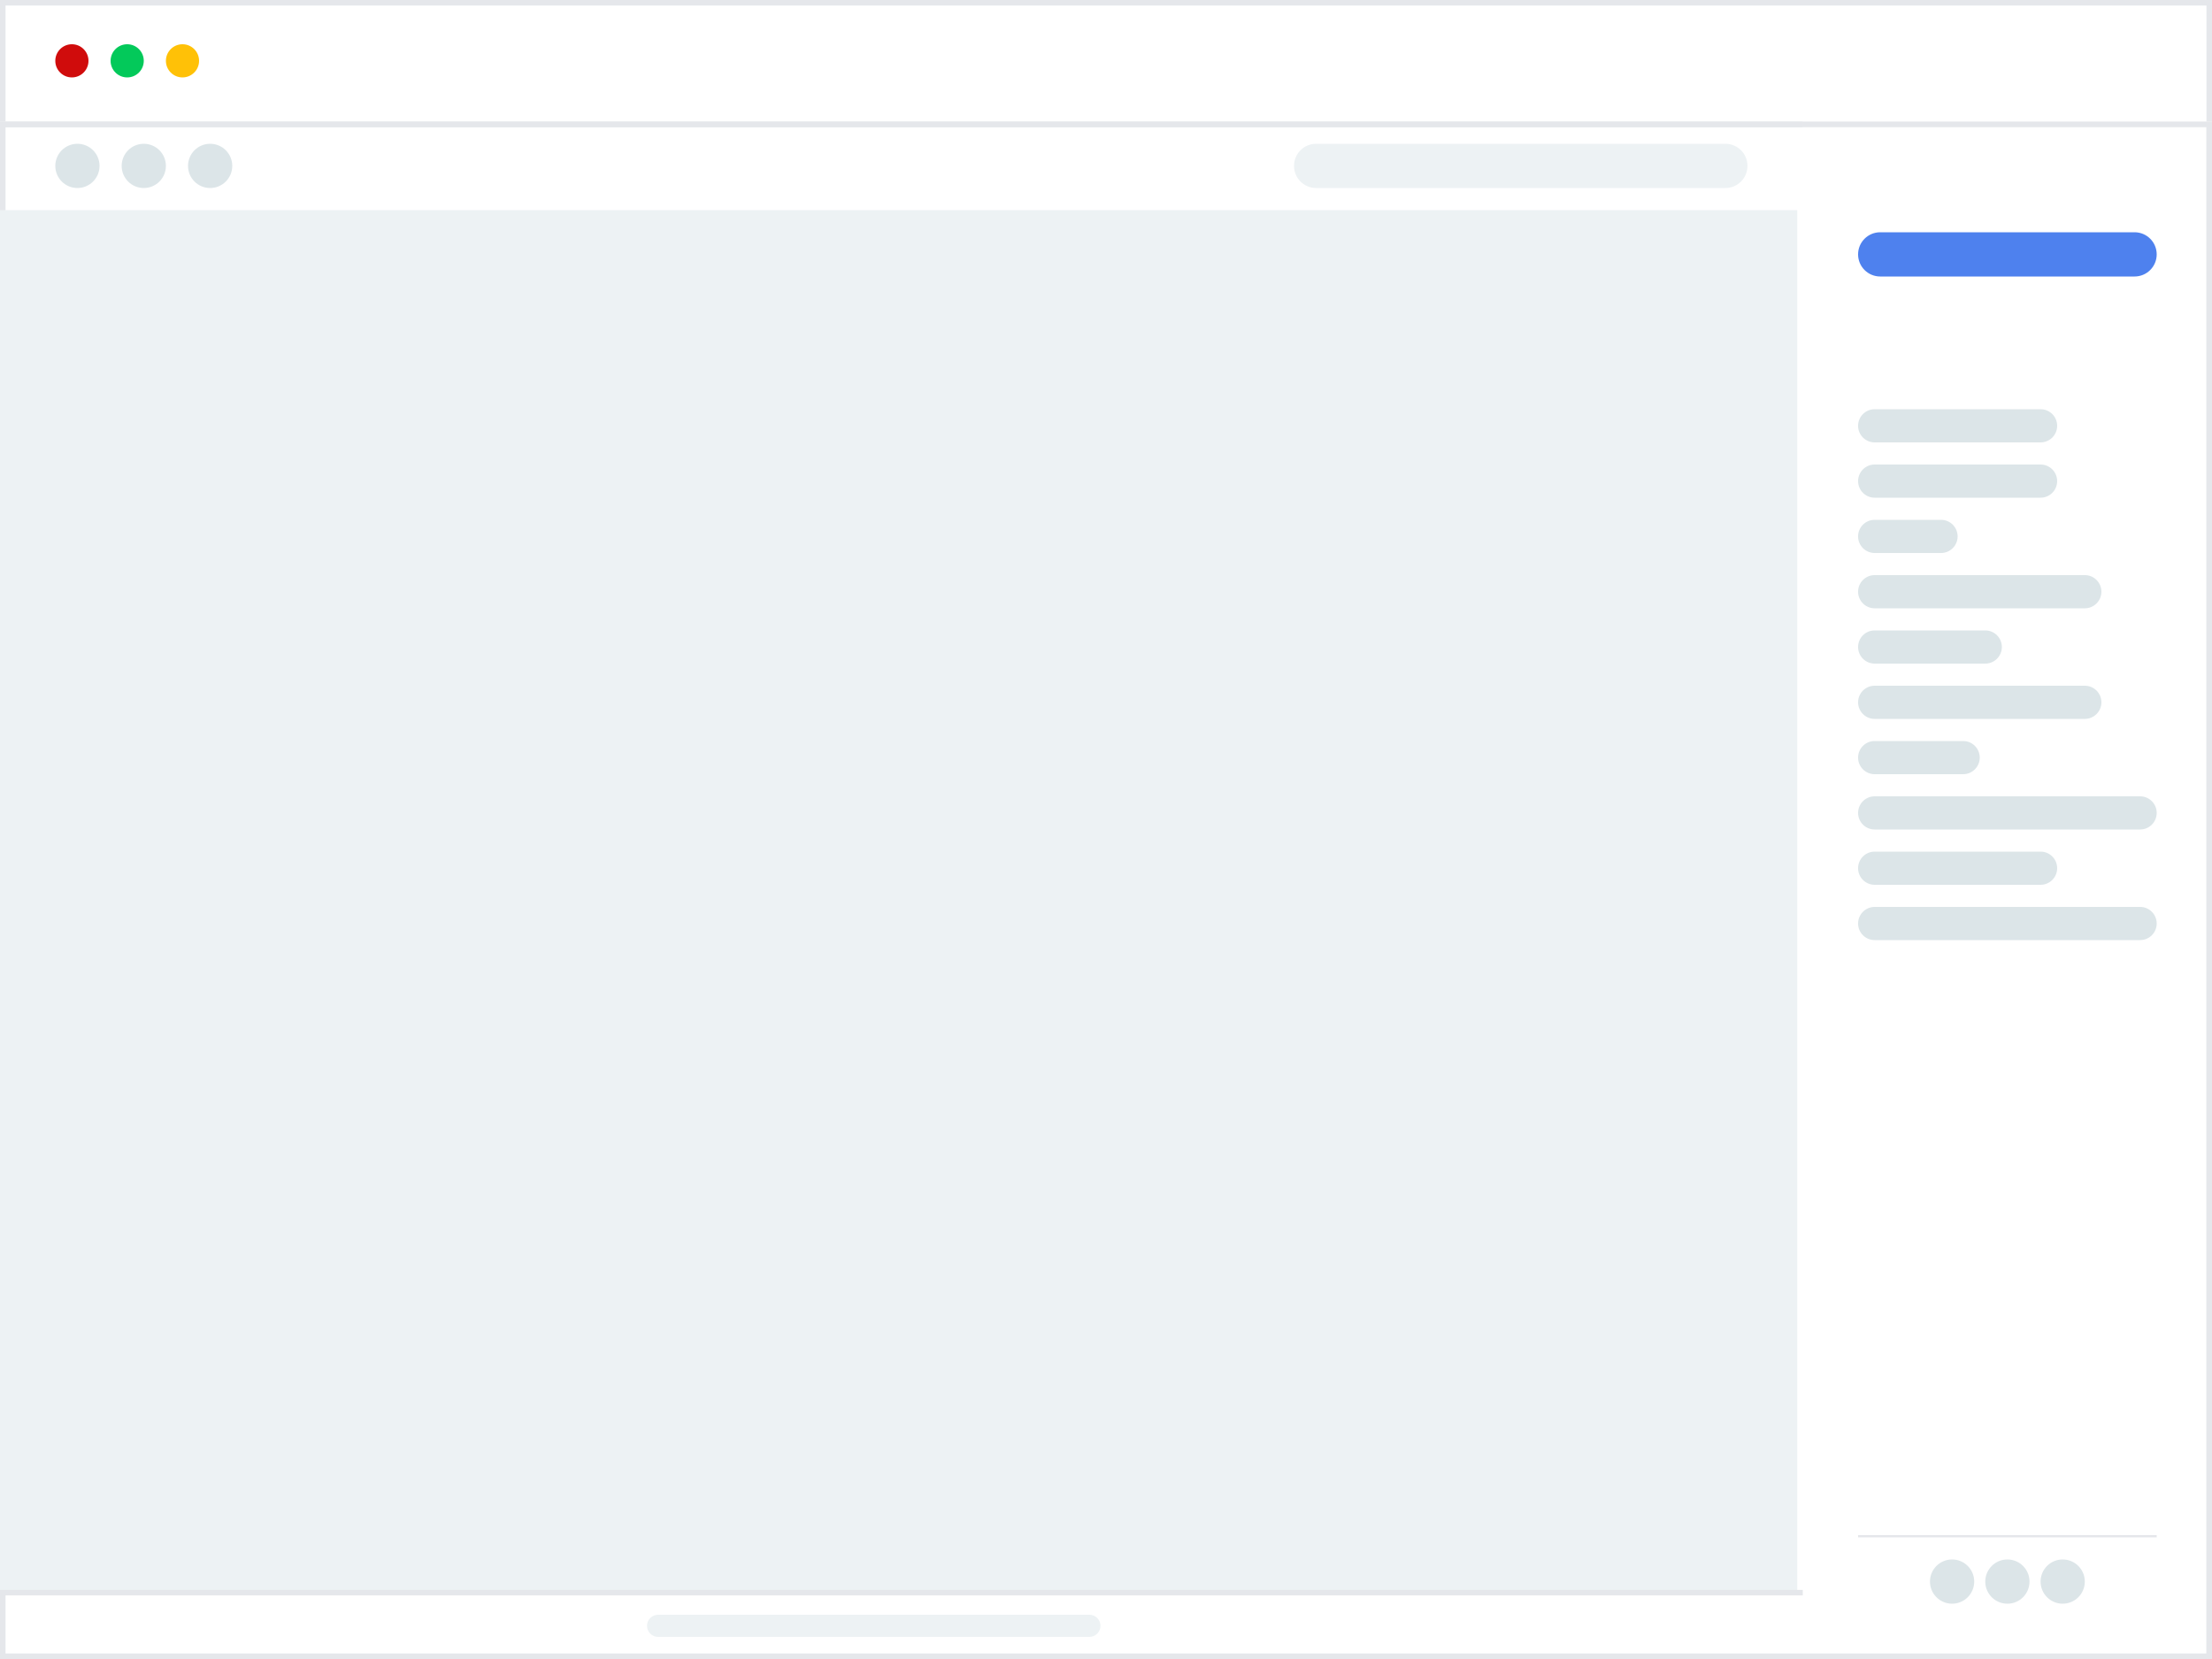
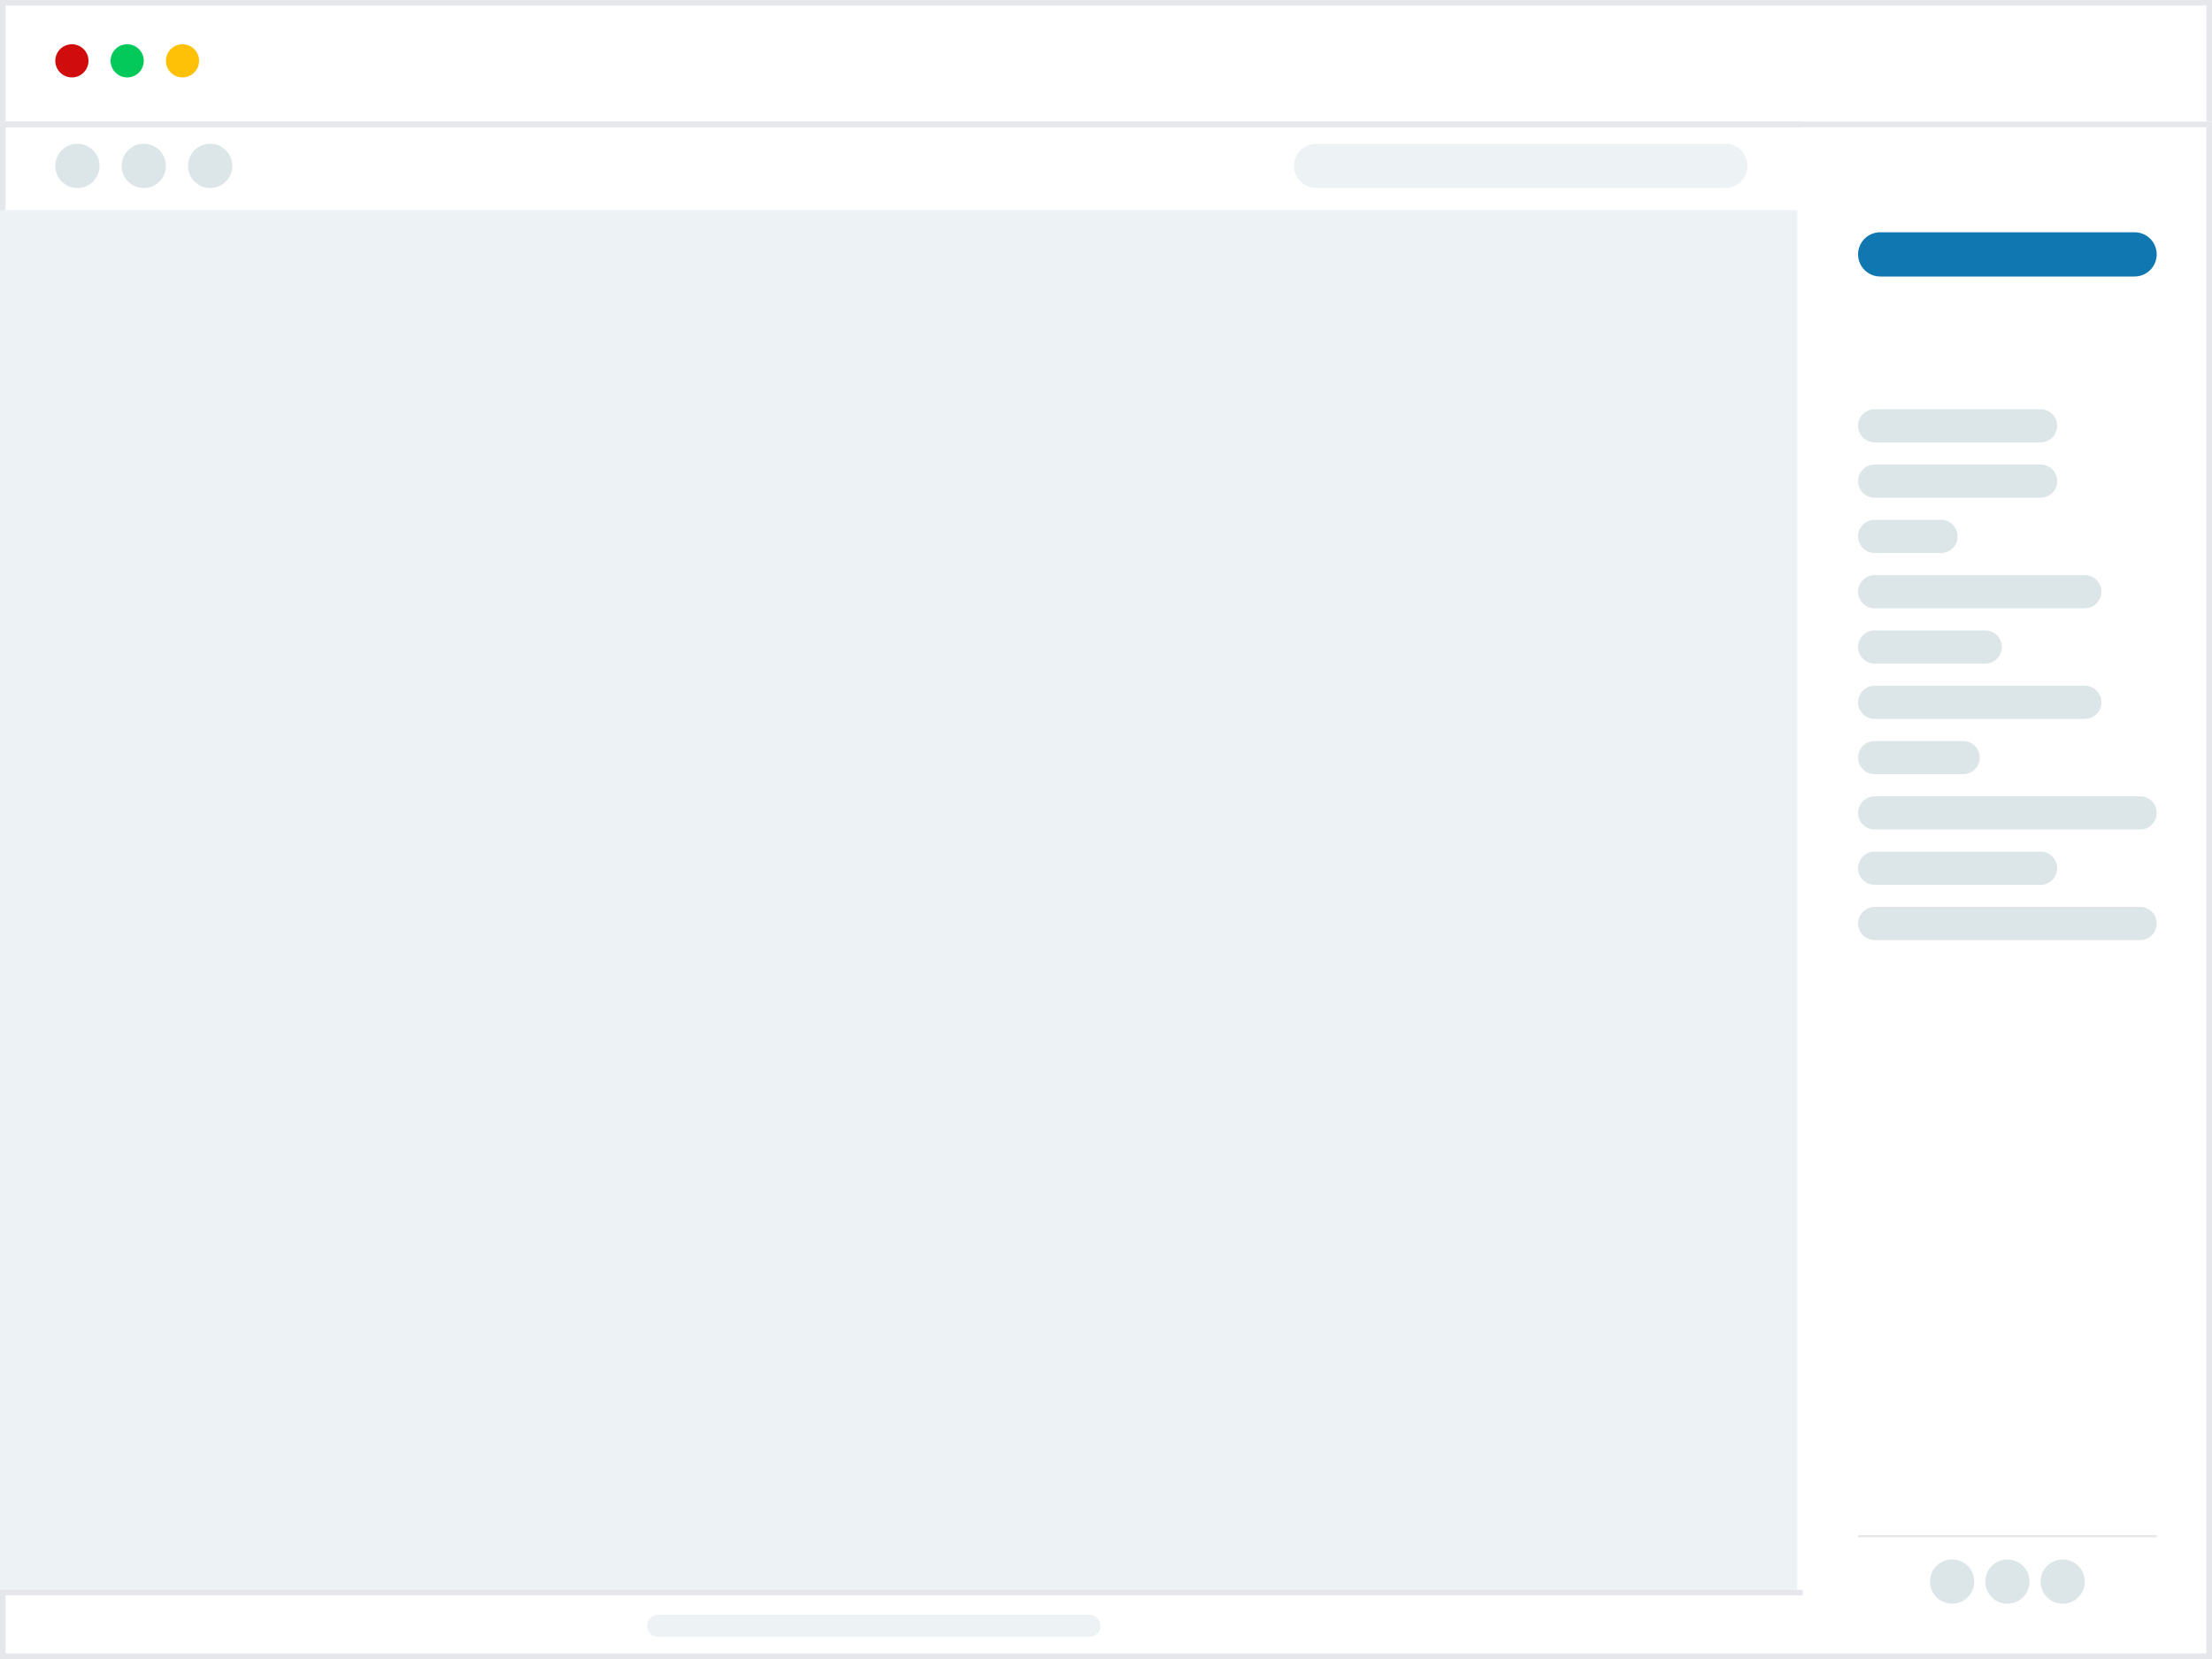
<svg xmlns="http://www.w3.org/2000/svg" width="200" height="150" viewBox="0 0 200 150" fill="none">
  <mask id="path-1-inside-1_1066_41017" fill="white">
    <path d="M0 0H200V11H0V0Z" />
  </mask>
  <path d="M0 0H200V11H0V0Z" fill="white" />
  <path d="M0 0V-0.5H-0.5V0H0ZM200 0H200.5V-0.5H200V0ZM0 0.5H200V-0.5H0V0.5ZM199.5 0V11H200.5V0H199.5ZM0.5 11V0H-0.5V11H0.5Z" fill="#E5E7EB" mask="url(#path-1-inside-1_1066_41017)" />
  <circle cx="6.5" cy="5.5" r="1.5" fill="#D00C0C" />
  <circle cx="11.5" cy="5.5" r="1.5" fill="#03C95A" />
  <circle cx="16.5" cy="5.5" r="1.5" fill="#FFC107" />
  <path d="M0.25 11.25H199.75V149.75H0.25V11.25Z" fill="white" />
  <path d="M0.25 11.25H199.75V149.75H0.25V11.25Z" stroke="#E5E7EB" stroke-width="0.5" />
  <mask id="path-7-inside-2_1066_41017" fill="white">
    <path d="M0 11H163V19H0V11Z" />
  </mask>
  <path d="M0 11.5H163V10.5H0V11.5Z" fill="#E5E7EB" mask="url(#path-7-inside-2_1066_41017)" />
  <circle cx="7" cy="15" r="2" fill="#DCE5E8" />
  <circle cx="13" cy="15" r="2" fill="#DCE5E8" />
  <circle cx="19" cy="15" r="2" fill="#DCE5E8" />
  <rect x="117" y="13" width="41" height="4" rx="2" fill="#EDF2F4" />
  <rect y="19" width="162.5" height="125" fill="#EDF2F4" />
  <path d="M0 144.25H163V143.75H0V144.25Z" fill="#E5E7EB" />
  <rect width="41" height="2" rx="1" transform="matrix(1 0 0 -1 58.5 148)" fill="#EDF2F4" />
  <mask id="path-17-inside-3_1066_41017" fill="white">
    <path d="M163 11H200V150H163V11Z" />
  </mask>
  <path d="M199.5 11V150H200.5V11H199.5Z" fill="#E5E7EB" mask="url(#path-17-inside-3_1066_41017)" />
-   <rect x="168" y="21" width="27" height="4" rx="2" fill="#4E81EE" />
+   <rect x="168" y="21" width="27" height="4" rx="2" fill="#1077b1" />
  <rect x="168" y="37" width="18" height="3" rx="1.5" fill="#DCE5E8" />
  <rect x="168" y="42" width="18" height="3" rx="1.5" fill="#DCE5E8" />
  <rect x="168" y="47" width="9" height="3" rx="1.5" fill="#DCE5E8" />
  <rect x="168" y="52" width="22" height="3" rx="1.5" fill="#DCE5E8" />
  <rect x="168" y="57" width="13" height="3" rx="1.5" fill="#DCE5E8" />
  <rect x="168" y="62" width="22" height="3" rx="1.5" fill="#DCE5E8" />
  <rect x="168" y="67" width="11" height="3" rx="1.5" fill="#DCE5E8" />
  <rect x="168" y="72" width="27" height="3" rx="1.5" fill="#DCE5E8" />
  <rect x="168" y="77" width="18" height="3" rx="1.5" fill="#DCE5E8" />
  <rect x="168" y="82" width="27" height="3" rx="1.5" fill="#DCE5E8" />
  <line x1="168" y1="138.9" x2="195" y2="138.9" stroke="#E5E7EB" stroke-width="0.2" />
  <circle cx="176.5" cy="143" r="2" fill="#DCE5E8" />
  <circle cx="181.5" cy="143" r="2" fill="#DCE5E8" />
  <circle cx="186.5" cy="143" r="2" fill="#DCE5E8" />
</svg>
